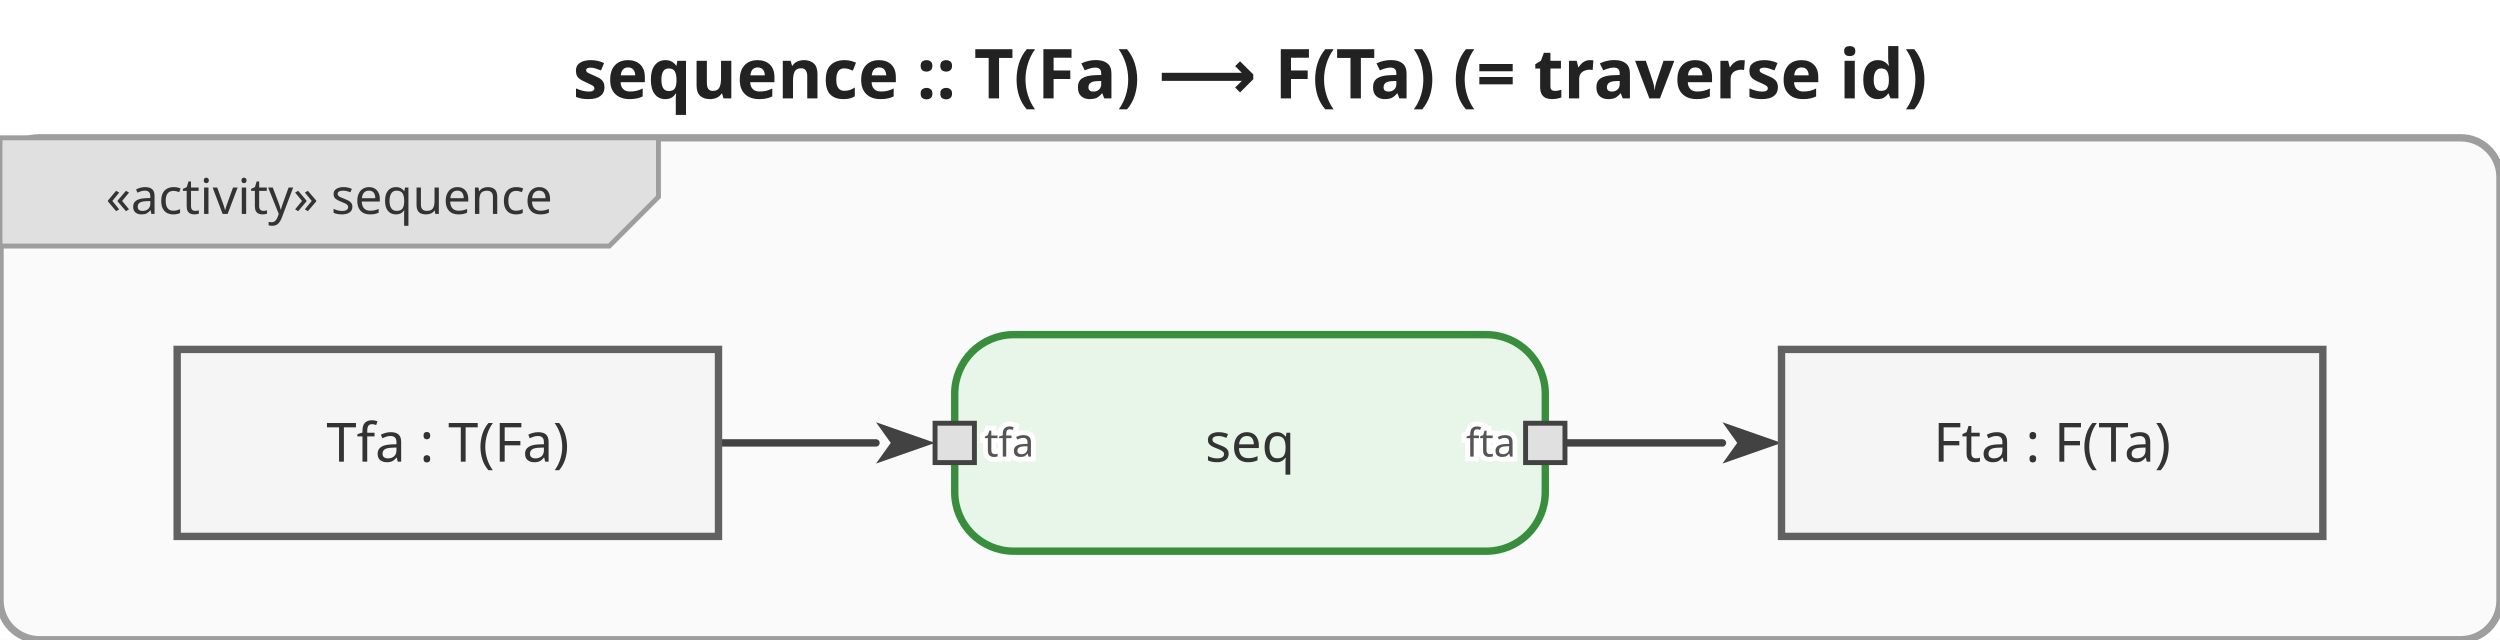
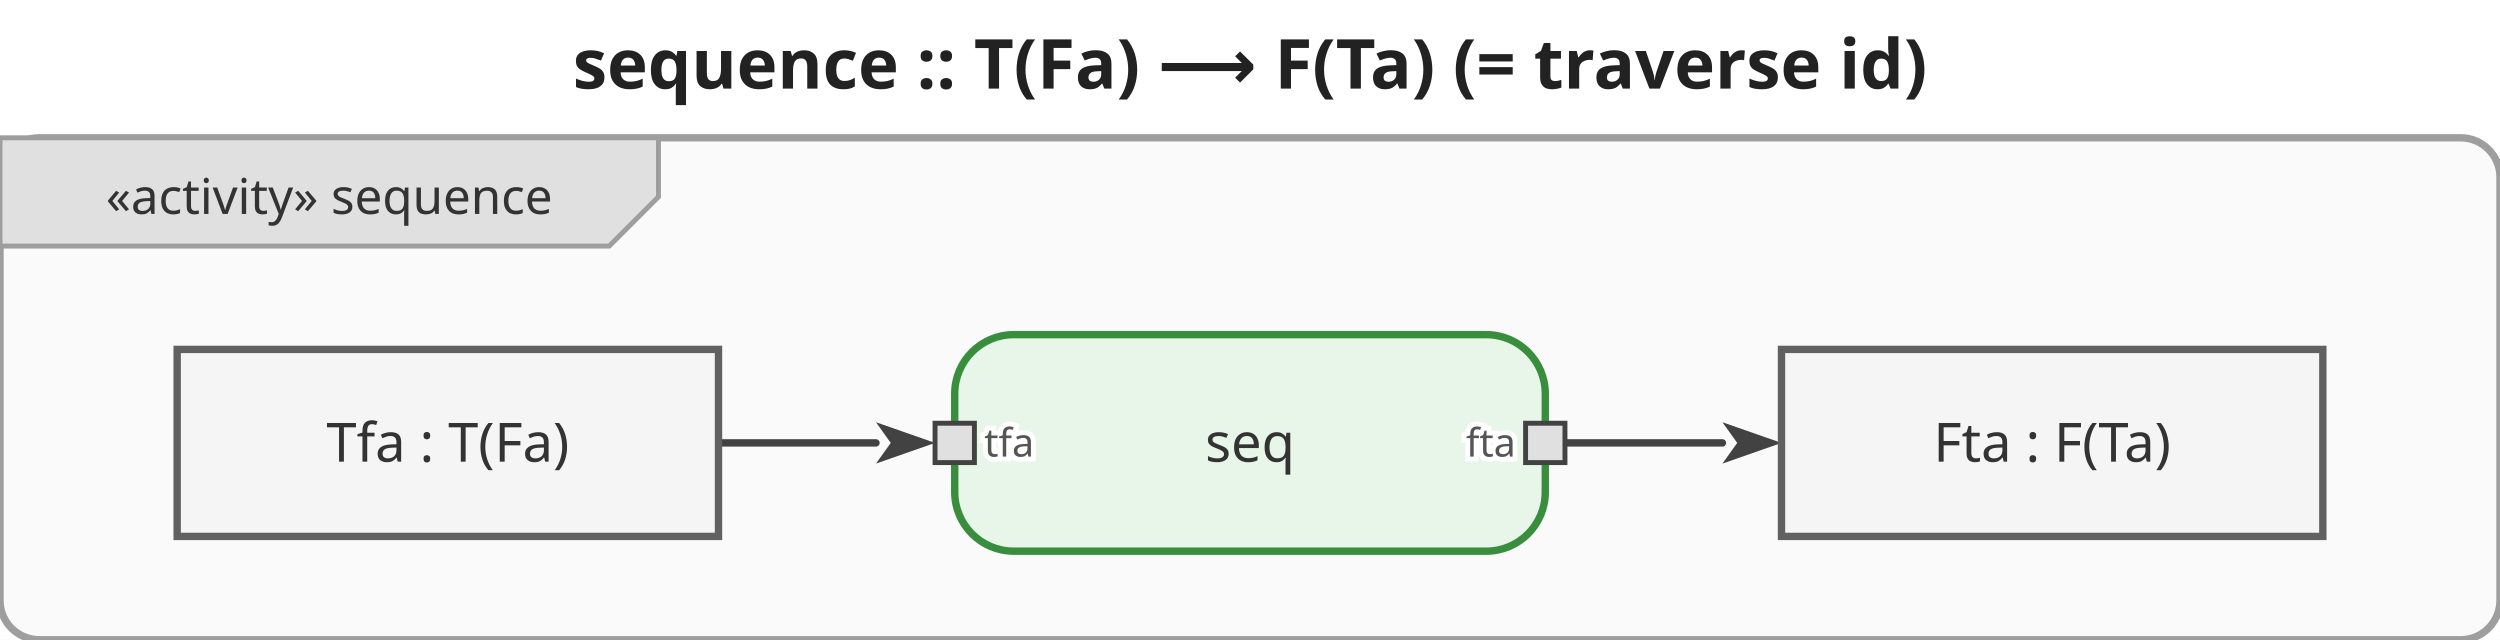
<svg xmlns="http://www.w3.org/2000/svg" viewBox="0 0 508 130" width="508" height="130">
  <defs>
    <marker id="arrowFilled" viewBox="0 0 10 10" refX="0" refY="5" markerWidth="8" markerHeight="8" orient="auto-start-reverse">
      <path d="M0,1.5 L10,5 L0,8.5 L2.5,5 Z" fill="#424242" />
    </marker>
    <marker id="arrowOpen" viewBox="0 0 10 10" refX="0" refY="5" markerWidth="8" markerHeight="8" orient="auto-start-reverse">
      <path d="M0,1.5 L10,5 L0,8.5" fill="none" stroke="#424242" stroke-width="1.25" />
    </marker>
    <marker id="arrowHof" viewBox="0 0 10 10" refX="0" refY="5" markerWidth="8" markerHeight="8" orient="auto-start-reverse">
      <path d="M0,1.5 L10,5 L0,8.5 L2.5,5 Z" fill="#00796b" />
    </marker>
  </defs>
  <rect width="508" height="130" fill="white" />
-   <text x="254" y="20" text-anchor="middle" font-size="14" font-weight="bold" font-family="sans-serif" fill="#222">sequence :: T(Fa) ⟶ F(Ta)  (= traverse id)</text>
+   <text x="254" y="18" text-anchor="middle" font-size="14" font-weight="bold" font-family="sans-serif" fill="#222">sequence :: T(Fa) ⟶ F(Ta)  (= traverse id)</text>
  <g transform="translate(0,28)">
    <rect x="0" y="0" width="508" height="102" rx="8" fill="#fafafa" stroke="#9e9e9e" stroke-width="1.5" />
    <g class="diagram-frame-tab tab-activity">
      <path d="M0,0 L133.8,0 L133.8,12 L123.8,22 L0,22 Z" fill="#e0e0e0" stroke="#9e9e9e" stroke-width="1" />
      <text x="66.9" y="12" text-anchor="middle" font-size="10" font-family="sans-serif" dominant-baseline="middle" fill="#333">«activity» sequence</text>
    </g>
    <g class="edge">
      <path d="M146.0,62.0 L178.0,62.0" fill="none" stroke="#424242" stroke-width="1.5" stroke-linejoin="round" stroke-linecap="round" marker-end="url(#arrowFilled)" />
    </g>
    <g class="edge">
      <path d="M318.0,62.0 L350.0,62.0" fill="none" stroke="#424242" stroke-width="1.5" stroke-linejoin="round" stroke-linecap="round" marker-end="url(#arrowFilled)" />
    </g>
    <g class="action-node">
      <rect x="194" y="40" width="120" height="44" rx="12" fill="#e8f5e9" stroke="#388e3c" stroke-width="1.5" />
      <text class="action-label" x="254" y="62" text-anchor="middle" font-size="11" font-family="sans-serif" dominant-baseline="middle" fill="#333">seq</text>
      <g class="pin pin-in">
        <rect x="190" y="58" width="8" height="8" fill="#e0e0e0" stroke="#424242" stroke-width="1" />
        <text x="200" y="62" text-anchor="start" font-size="8" font-family="sans-serif" dominant-baseline="middle" fill="#555" stroke="white" stroke-width="2" paint-order="stroke fill">tfa</text>
      </g>
      <g class="pin pin-out">
        <rect x="310" y="58" width="8" height="8" fill="#e0e0e0" stroke="#424242" stroke-width="1" />
        <text x="308" y="62" text-anchor="end" font-size="8" font-family="sans-serif" dominant-baseline="middle" fill="#555" stroke="white" stroke-width="2" paint-order="stroke fill">fta</text>
      </g>
    </g>
    <g class="object-node">
      <rect x="36" y="43" width="110" height="38" fill="#f5f5f5" stroke="#616161" stroke-width="1.5" />
      <text x="91" y="62" text-anchor="middle" font-size="11" font-family="sans-serif" dominant-baseline="middle" fill="#333">Tfa : T(Fa)</text>
    </g>
    <g class="object-node">
      <rect x="362" y="43" width="110" height="38" fill="#f5f5f5" stroke="#616161" stroke-width="1.5" />
      <text x="417" y="62" text-anchor="middle" font-size="11" font-family="sans-serif" dominant-baseline="middle" fill="#333">Fta : F(Ta)</text>
    </g>
  </g>
</svg>
